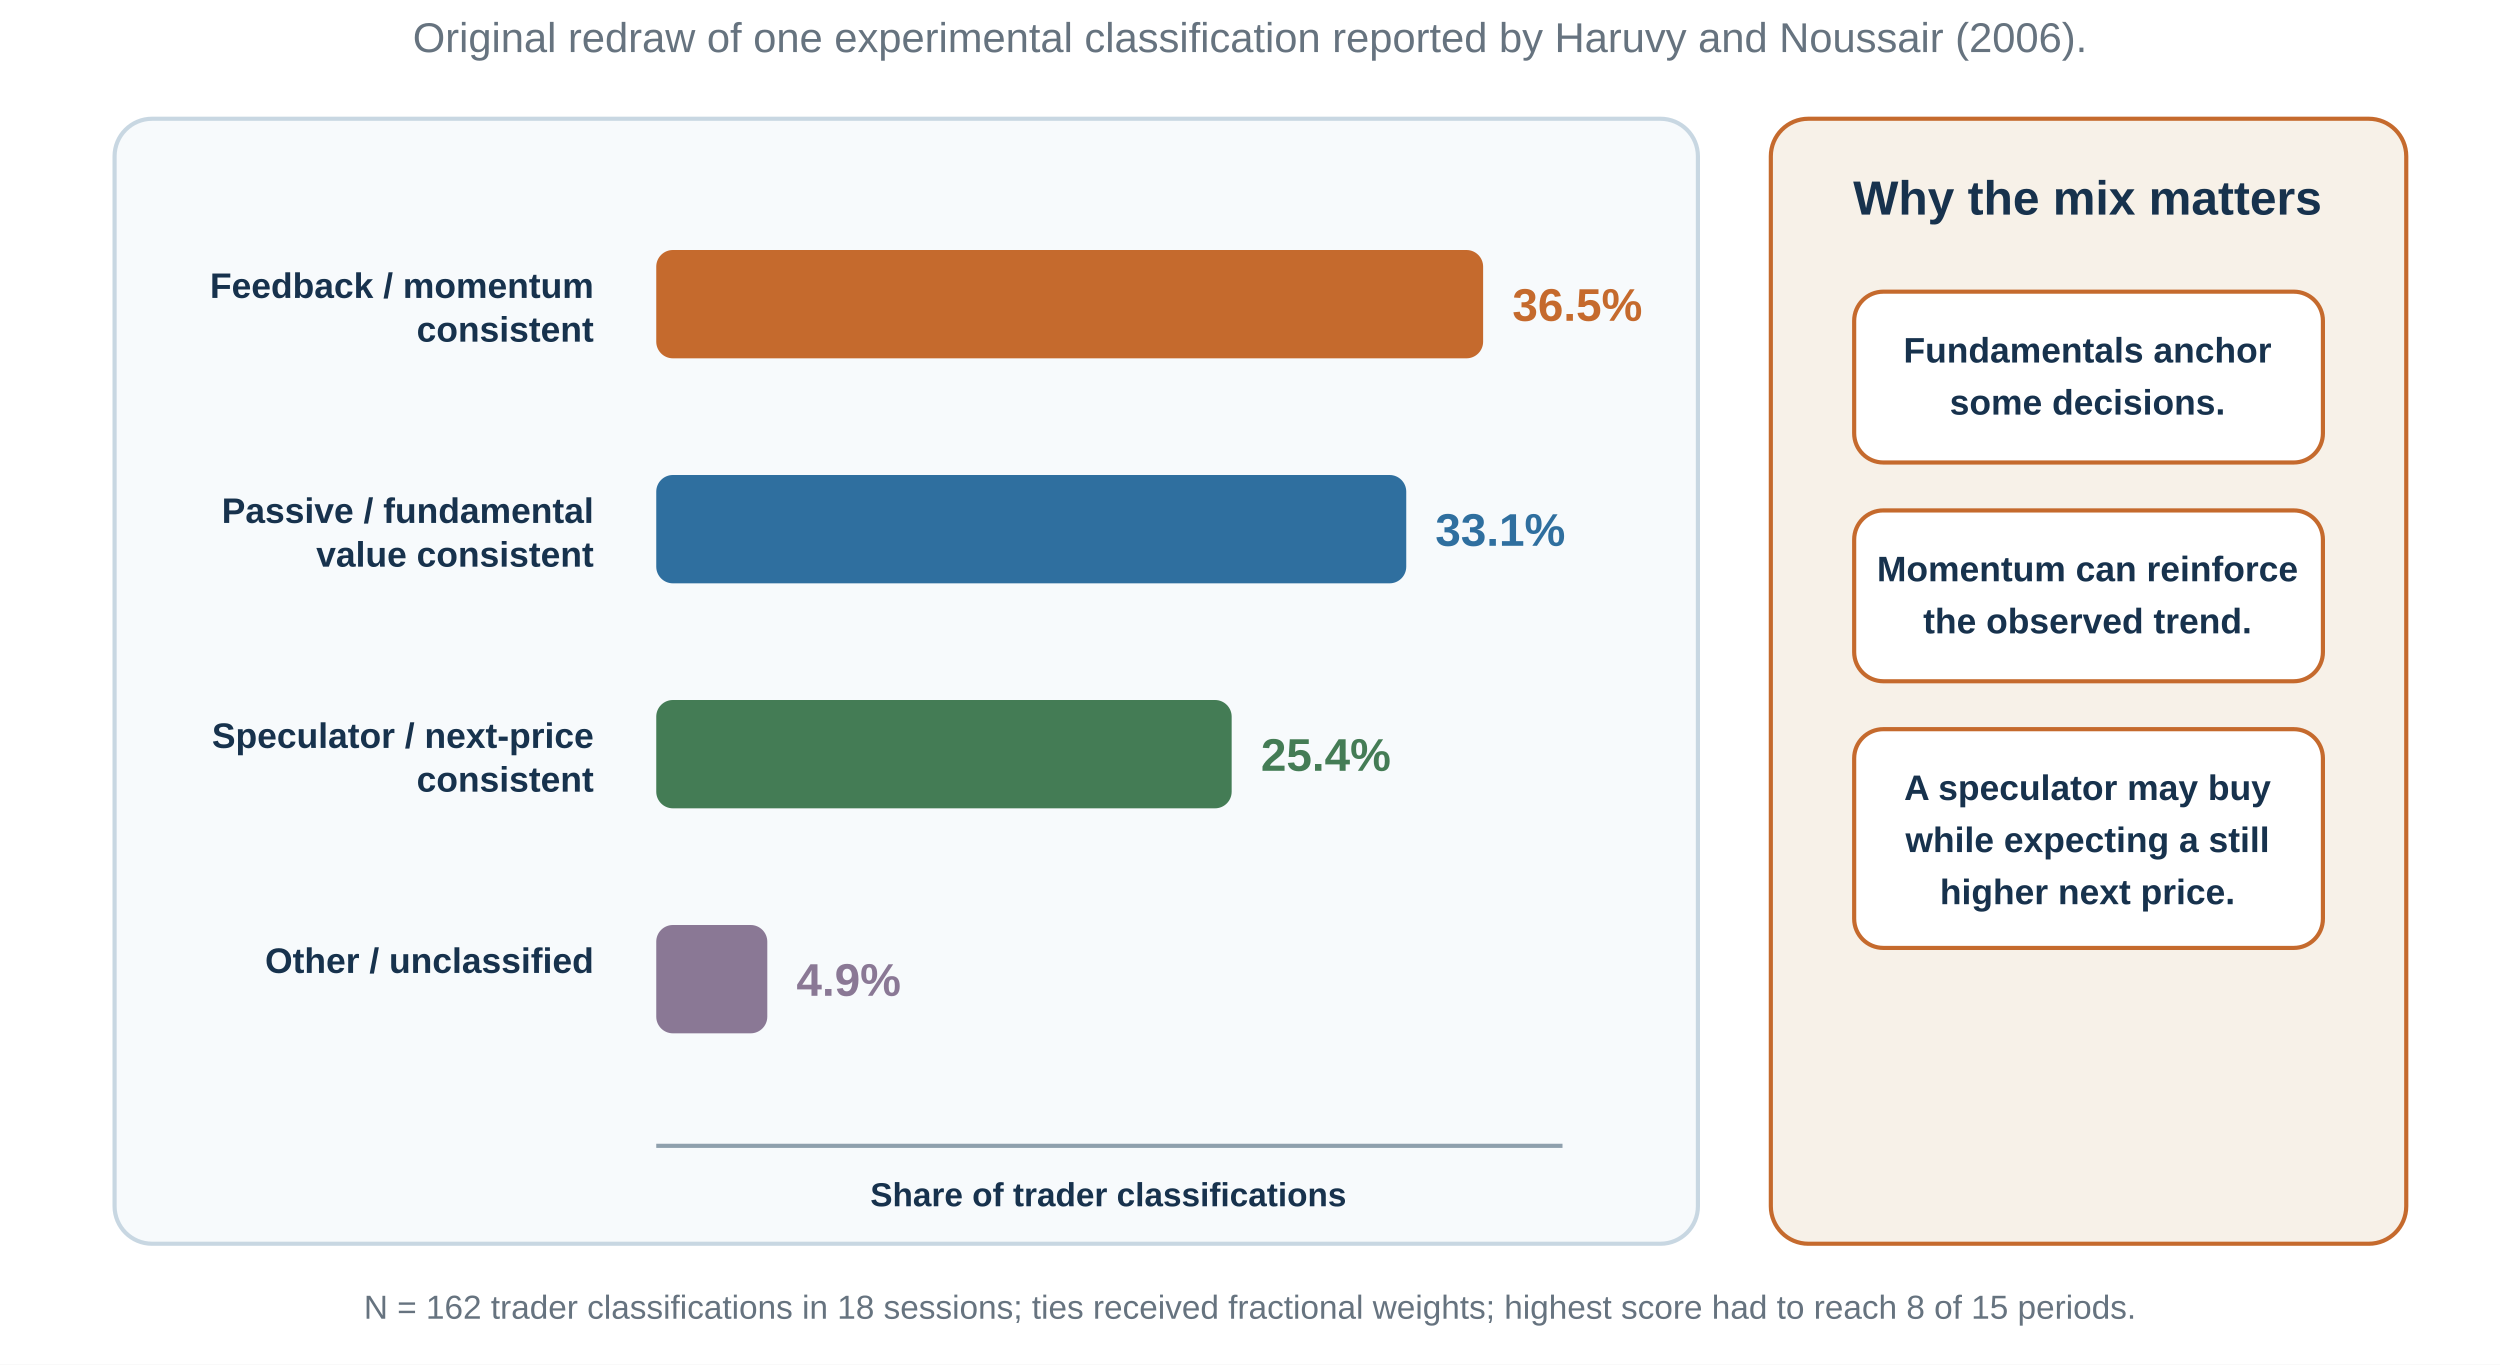
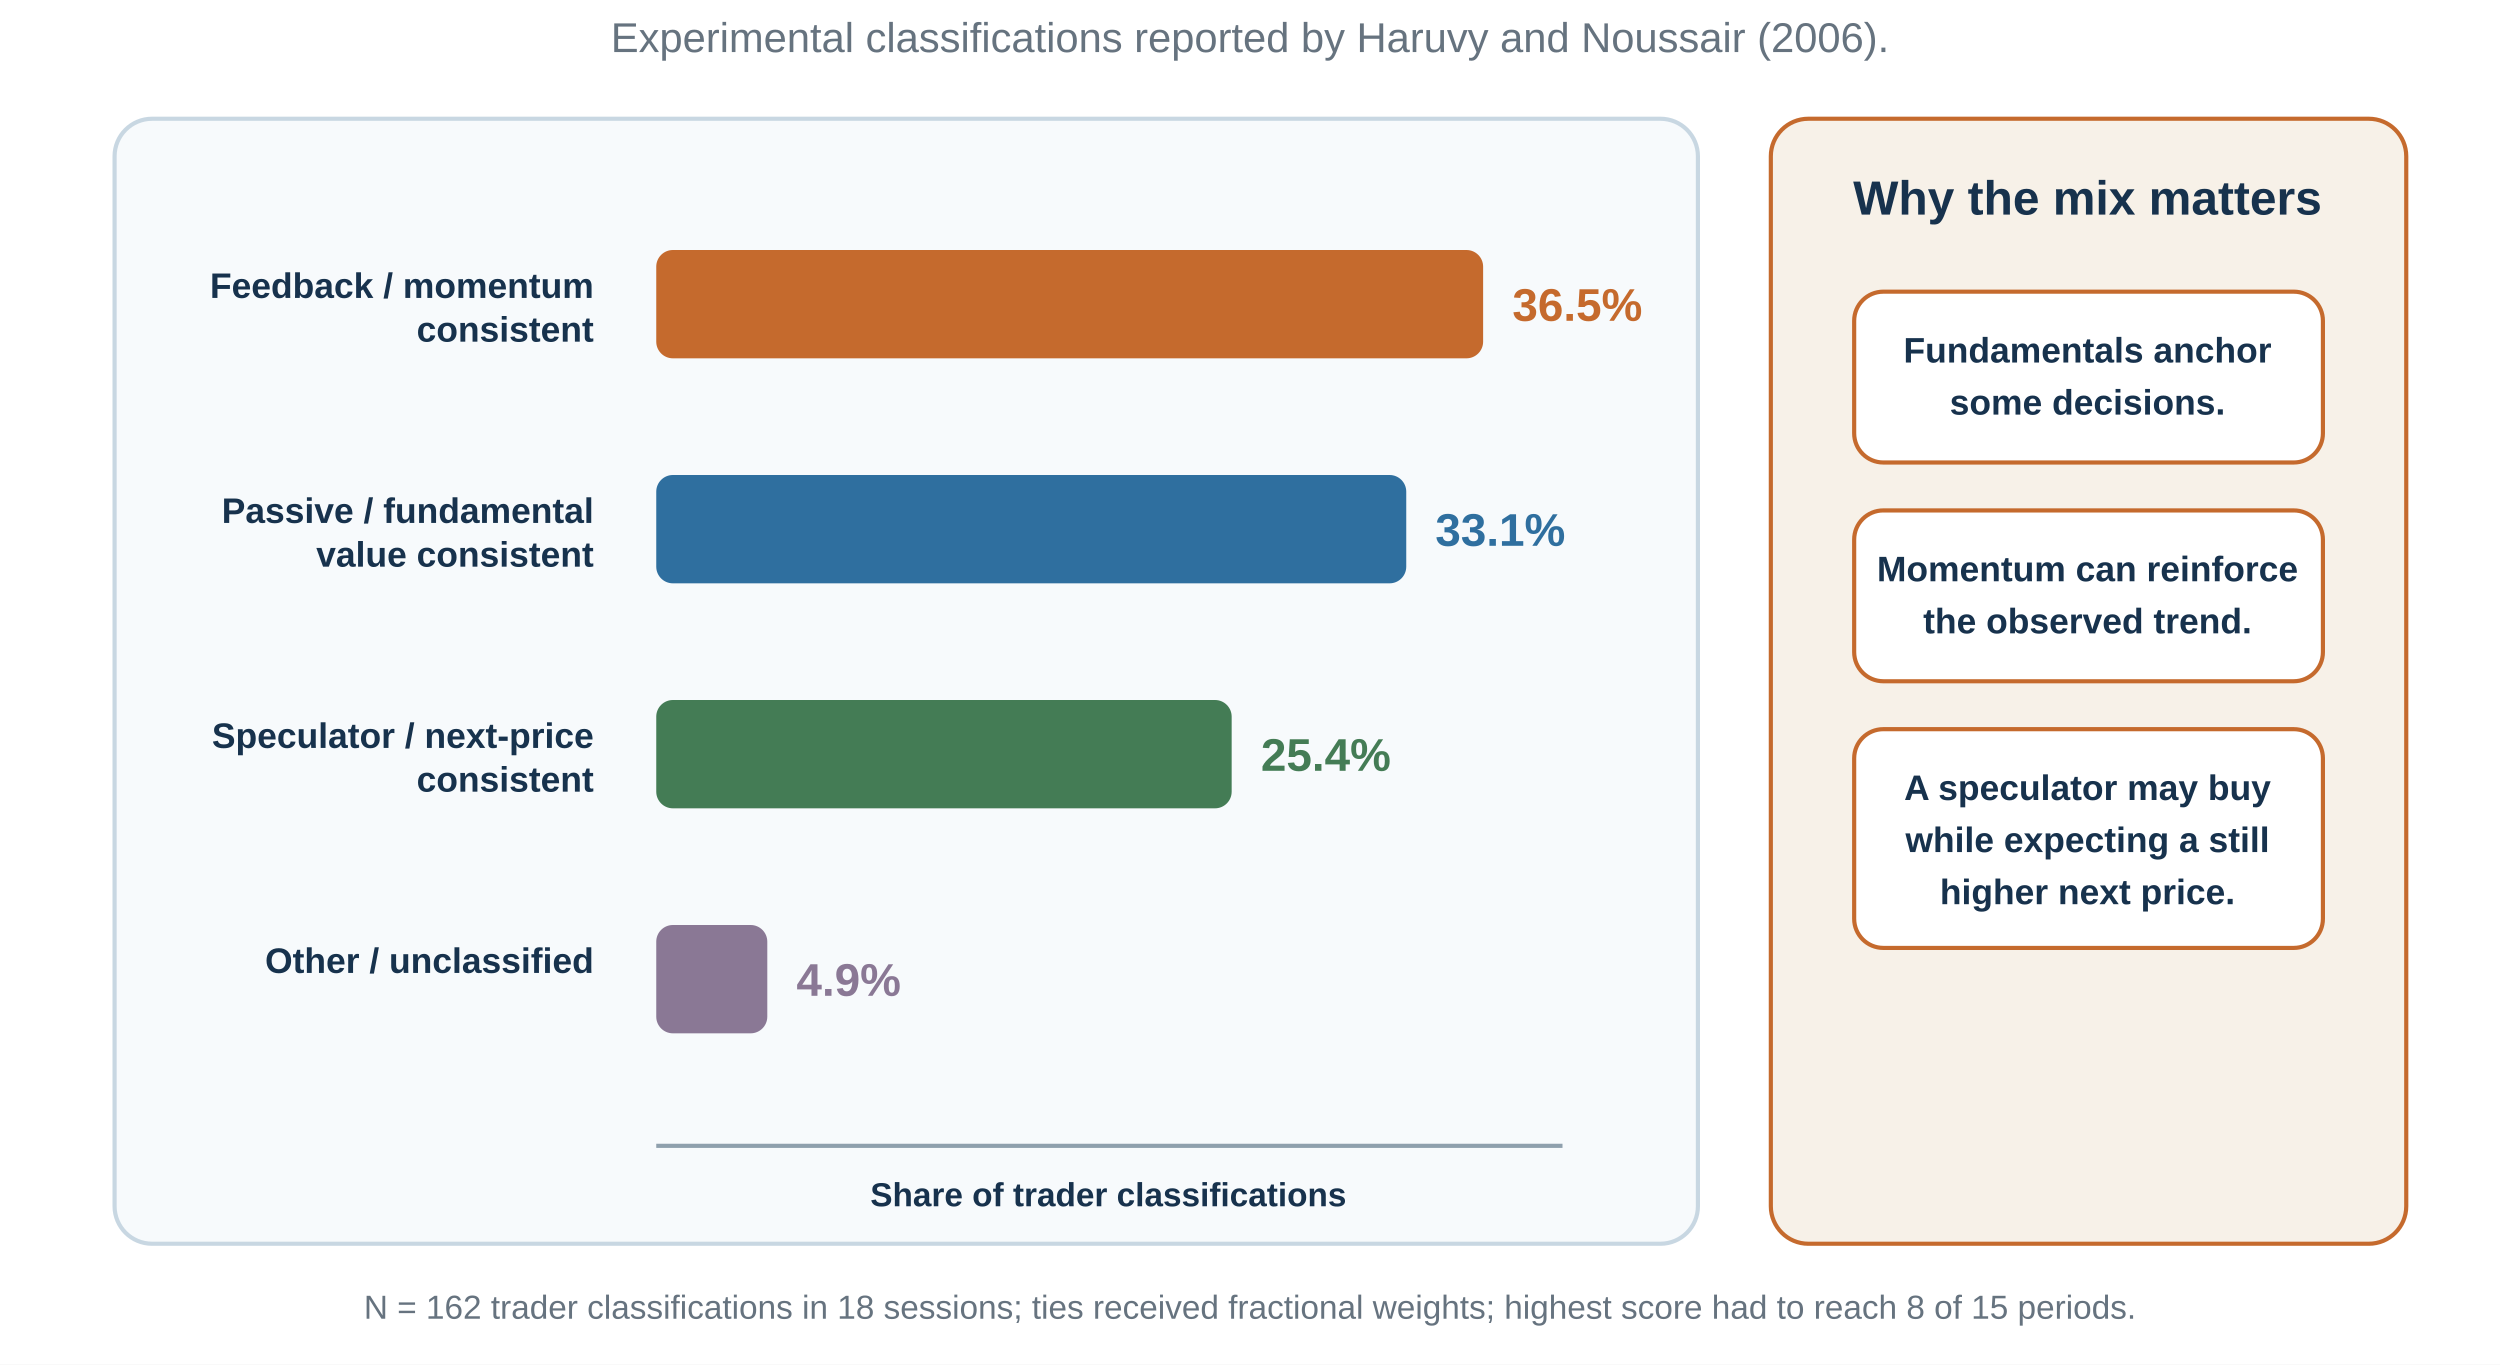
<svg xmlns="http://www.w3.org/2000/svg" width="1200" height="655" viewBox="0 55 1200 655" role="img" aria-labelledby="title desc">
  <defs>
    <marker id="blueArrow" viewBox="0 0 10 8" markerWidth="10" markerHeight="8" refX="9" refY="4" orient="auto" markerUnits="userSpaceOnUse">
      <path d="M0.5 0.8 L9 4 L0.5 7.2 Z" fill="#2f6f9f" />
    </marker>
    <marker id="orangeArrow" viewBox="0 0 10 8" markerWidth="10" markerHeight="8" refX="9" refY="4" orient="auto" markerUnits="userSpaceOnUse">
      <path d="M0.5 0.8 L9 4 L0.5 7.2 Z" fill="#c56a2d" />
    </marker>
    <filter id="shadow">
      <feDropShadow dx="0" dy="3" stdDeviation="4" flood-color="#17324d" flood-opacity="0.12" />
    </filter>
  </defs>
  <rect width="1200" height="655" fill="#ffffff" x="0" y="55" />
-   <text x="600" y="80" text-anchor="middle" font-family="Arial, sans-serif" font-size="20.0" font-weight="400" fill="#66737f">Original redraw of one experimental classification reported by Haruvy and Noussair (2006).</text>
+   <text x="600" y="80" text-anchor="middle" font-family="Arial, sans-serif" font-size="20.0" font-weight="400" fill="#66737f">Experimental classifications reported by Haruvy and Noussair (2006).</text>
  <rect x="55" y="112" width="760" height="540" rx="18" fill="#f7fafc" stroke="#c8d7e2" stroke-width="2" />
  <text x="285" y="198" text-anchor="end" font-family="Arial, sans-serif" font-size="17.0" font-weight="700" fill="#17324d">Feedback / momentum</text>
  <text x="285" y="219" text-anchor="end" font-family="Arial, sans-serif" font-size="17.0" font-weight="700" fill="#17324d">consistent</text>
  <rect x="315" y="175" width="396.9" height="52" rx="8" fill="#c56a2d" />
  <text x="725.938" y="209" text-anchor="start" font-family="Arial, sans-serif" font-size="22.0" font-weight="700" fill="#c56a2d">36.5%</text>
  <text x="285" y="306" text-anchor="end" font-family="Arial, sans-serif" font-size="17.0" font-weight="700" fill="#17324d">Passive / fundamental</text>
  <text x="285" y="327" text-anchor="end" font-family="Arial, sans-serif" font-size="17.0" font-weight="700" fill="#17324d">value consistent</text>
  <rect x="315" y="283" width="360.0" height="52" rx="8" fill="#2f6f9f" />
  <text x="688.962" y="317" text-anchor="start" font-family="Arial, sans-serif" font-size="22.0" font-weight="700" fill="#2f6f9f">33.1%</text>
  <text x="285" y="414" text-anchor="end" font-family="Arial, sans-serif" font-size="17.0" font-weight="700" fill="#17324d">Speculator / next-price</text>
  <text x="285" y="435" text-anchor="end" font-family="Arial, sans-serif" font-size="17.0" font-weight="700" fill="#17324d">consistent</text>
  <rect x="315" y="391" width="276.2" height="52" rx="8" fill="#447c55" />
  <text x="605.225" y="425" text-anchor="start" font-family="Arial, sans-serif" font-size="22.0" font-weight="700" fill="#447c55">25.4%</text>
  <text x="285" y="522" text-anchor="end" font-family="Arial, sans-serif" font-size="17.0" font-weight="700" fill="#17324d">Other / unclassified</text>
  <rect x="315" y="499" width="53.3" height="52" rx="8" fill="#8a7895" />
  <text x="382.288" y="533" text-anchor="start" font-family="Arial, sans-serif" font-size="22.0" font-weight="700" fill="#8a7895">4.9%</text>
  <line x1="315" y1="605" x2="750" y2="605" stroke="#8fa0ad" stroke-width="2" />
  <text x="532" y="634" text-anchor="middle" font-family="Arial, sans-serif" font-size="16.0" font-weight="700" fill="#17324d">Share of trader classifications</text>
  <rect x="850" y="112" width="305" height="540" rx="18" fill="#f7f1e8" stroke="#c56a2d" stroke-width="2" />
  <text x="1002" y="158" text-anchor="middle" font-family="Arial, sans-serif" font-size="23.0" font-weight="700" fill="#17324d">Why the mix matters</text>
  <rect x="890" y="195" width="225" height="82" rx="14" fill="#ffffff" stroke="#c56a2d" stroke-width="2" />
  <text x="1002" y="229" text-anchor="middle" font-family="Arial, sans-serif" font-size="17.0" font-weight="700" fill="#17324d">Fundamentals anchor</text>
  <text x="1002" y="254" text-anchor="middle" font-family="Arial, sans-serif" font-size="17.0" font-weight="700" fill="#17324d">some decisions.</text>
  <rect x="890" y="300" width="225" height="82" rx="14" fill="#ffffff" stroke="#c56a2d" stroke-width="2" />
  <text x="1002" y="334" text-anchor="middle" font-family="Arial, sans-serif" font-size="17.0" font-weight="700" fill="#17324d">Momentum can reinforce</text>
  <text x="1002" y="359" text-anchor="middle" font-family="Arial, sans-serif" font-size="17.0" font-weight="700" fill="#17324d">the observed trend.</text>
  <rect x="890" y="405" width="225" height="105" rx="14" fill="#ffffff" stroke="#c56a2d" stroke-width="2" />
  <text x="1002" y="439" text-anchor="middle" font-family="Arial, sans-serif" font-size="17.0" font-weight="700" fill="#17324d">A speculator may buy</text>
  <text x="1002" y="464" text-anchor="middle" font-family="Arial, sans-serif" font-size="17.0" font-weight="700" fill="#17324d">while expecting a still</text>
  <text x="1002" y="489" text-anchor="middle" font-family="Arial, sans-serif" font-size="17.0" font-weight="700" fill="#17324d">higher next price.</text>
  <text x="600" y="688" text-anchor="middle" font-family="Arial, sans-serif" font-size="16" font-weight="400" fill="#66737f">N = 162 trader classifications in 18 sessions; ties received fractional weights; highest score had to reach 8 of 15 periods.</text>
</svg>
